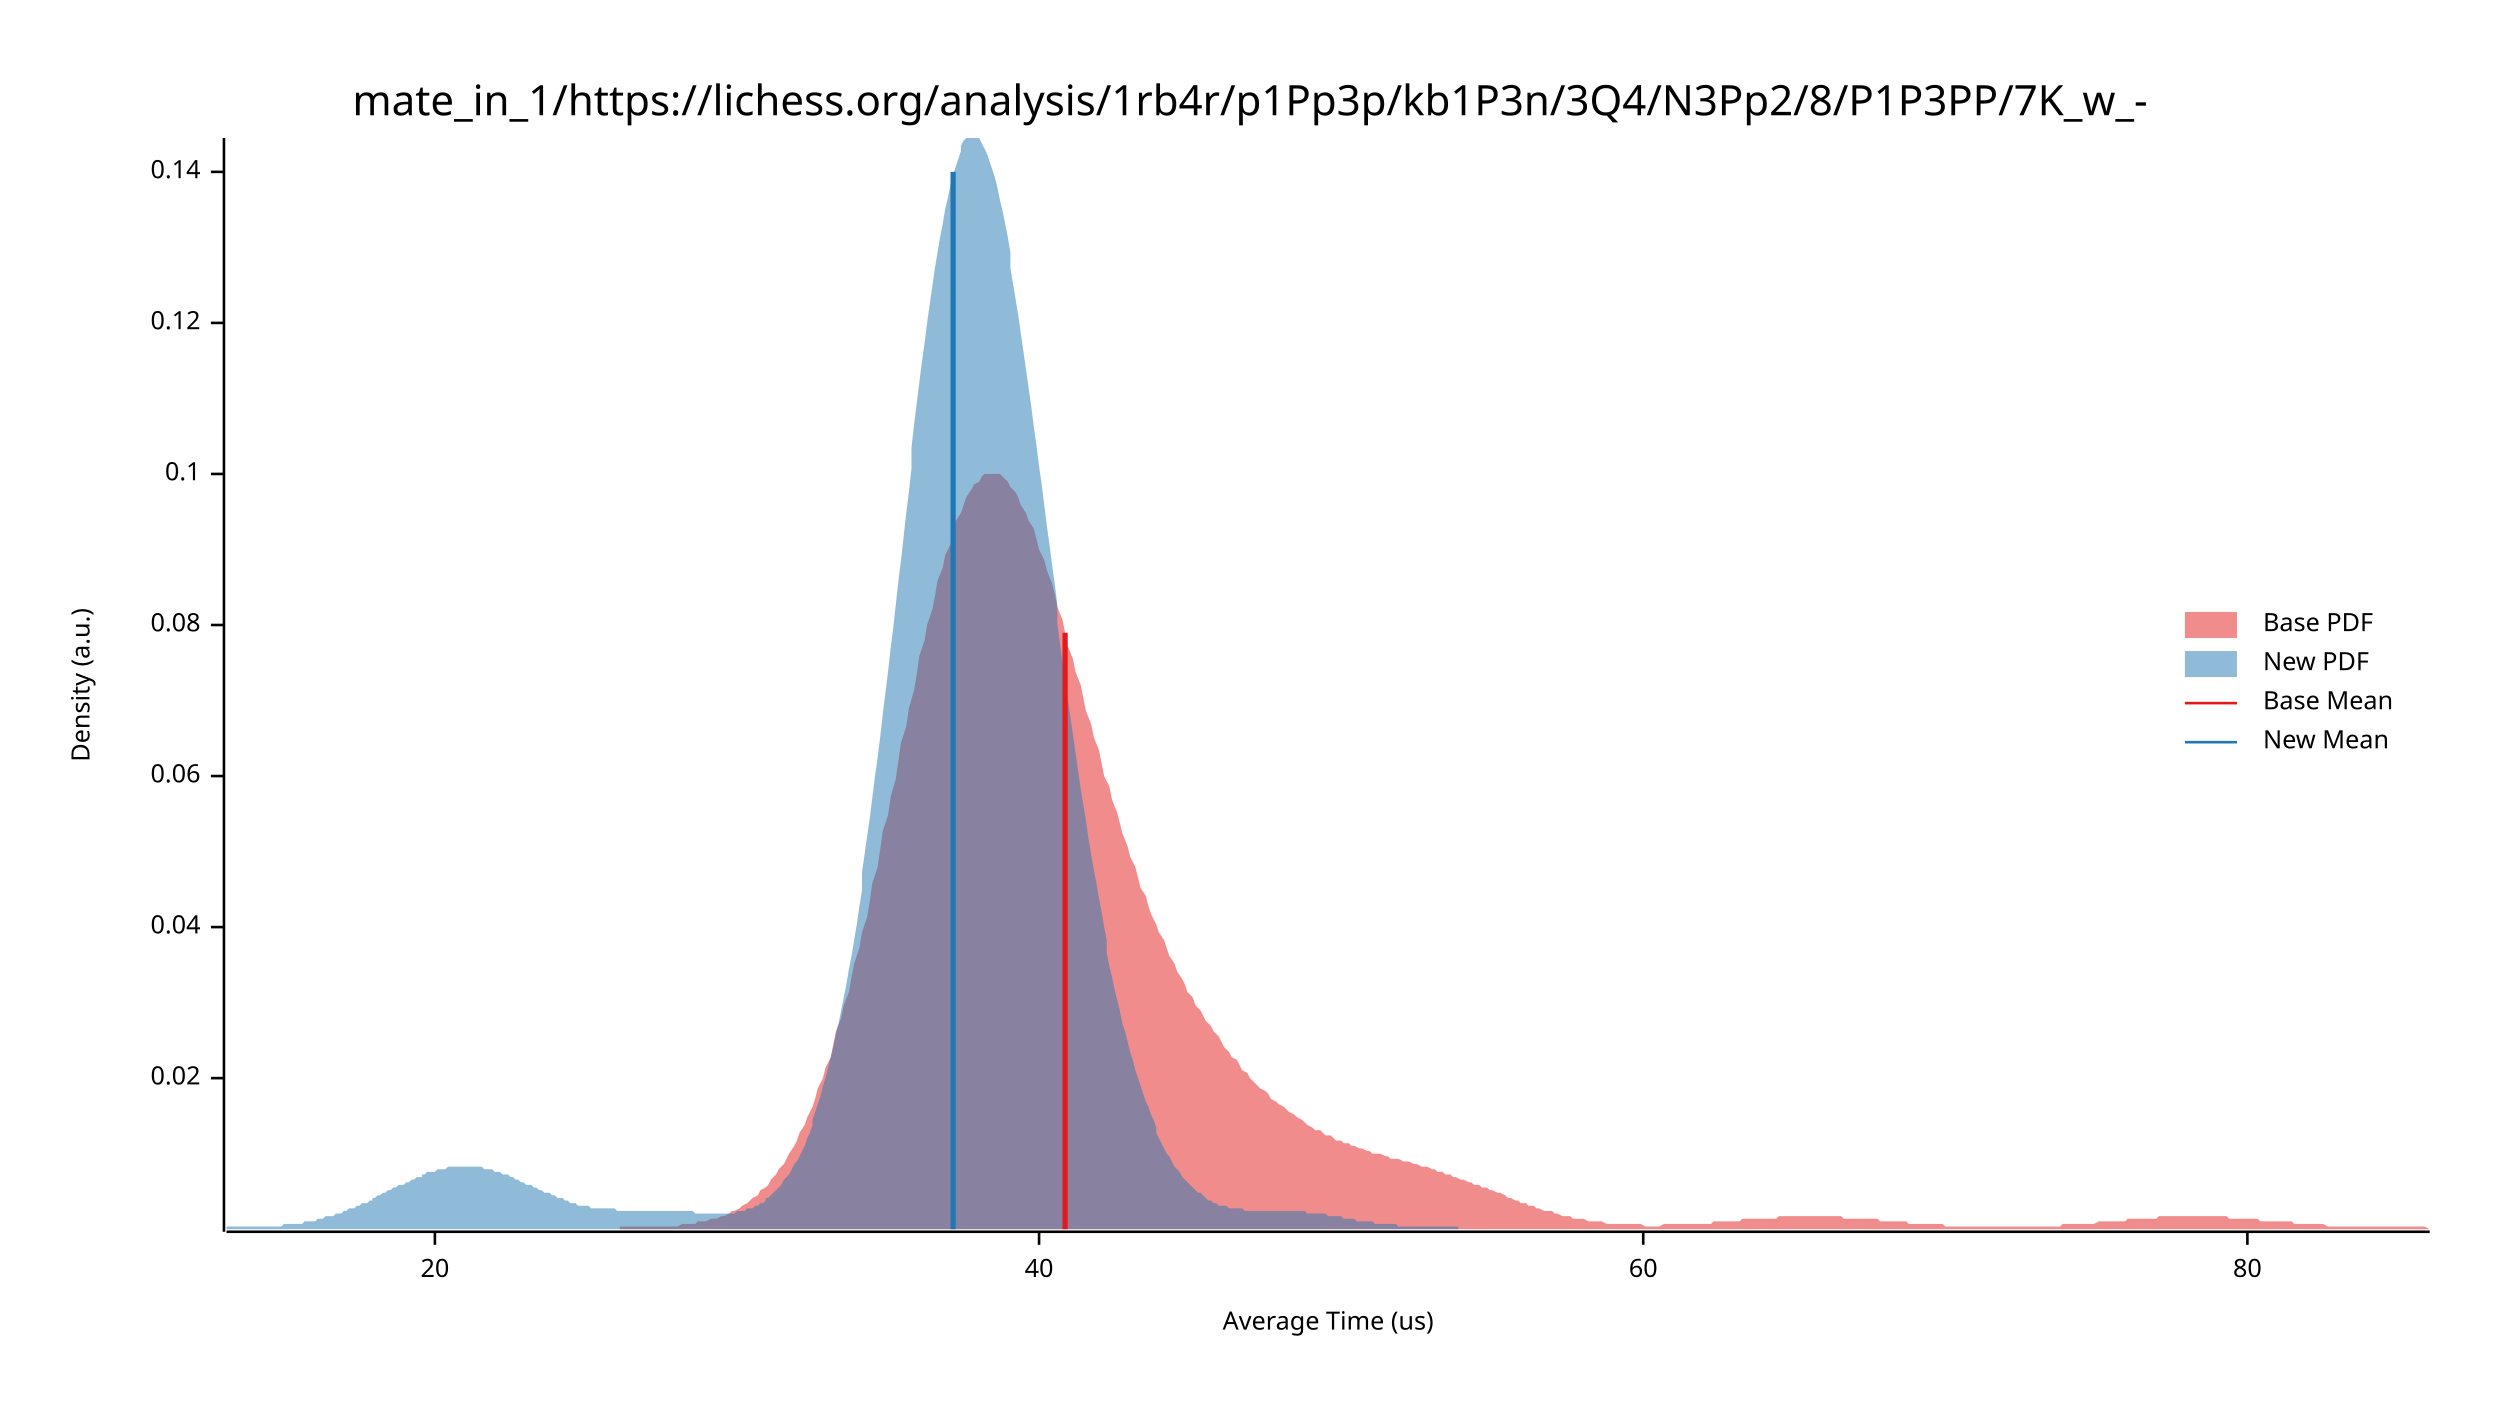
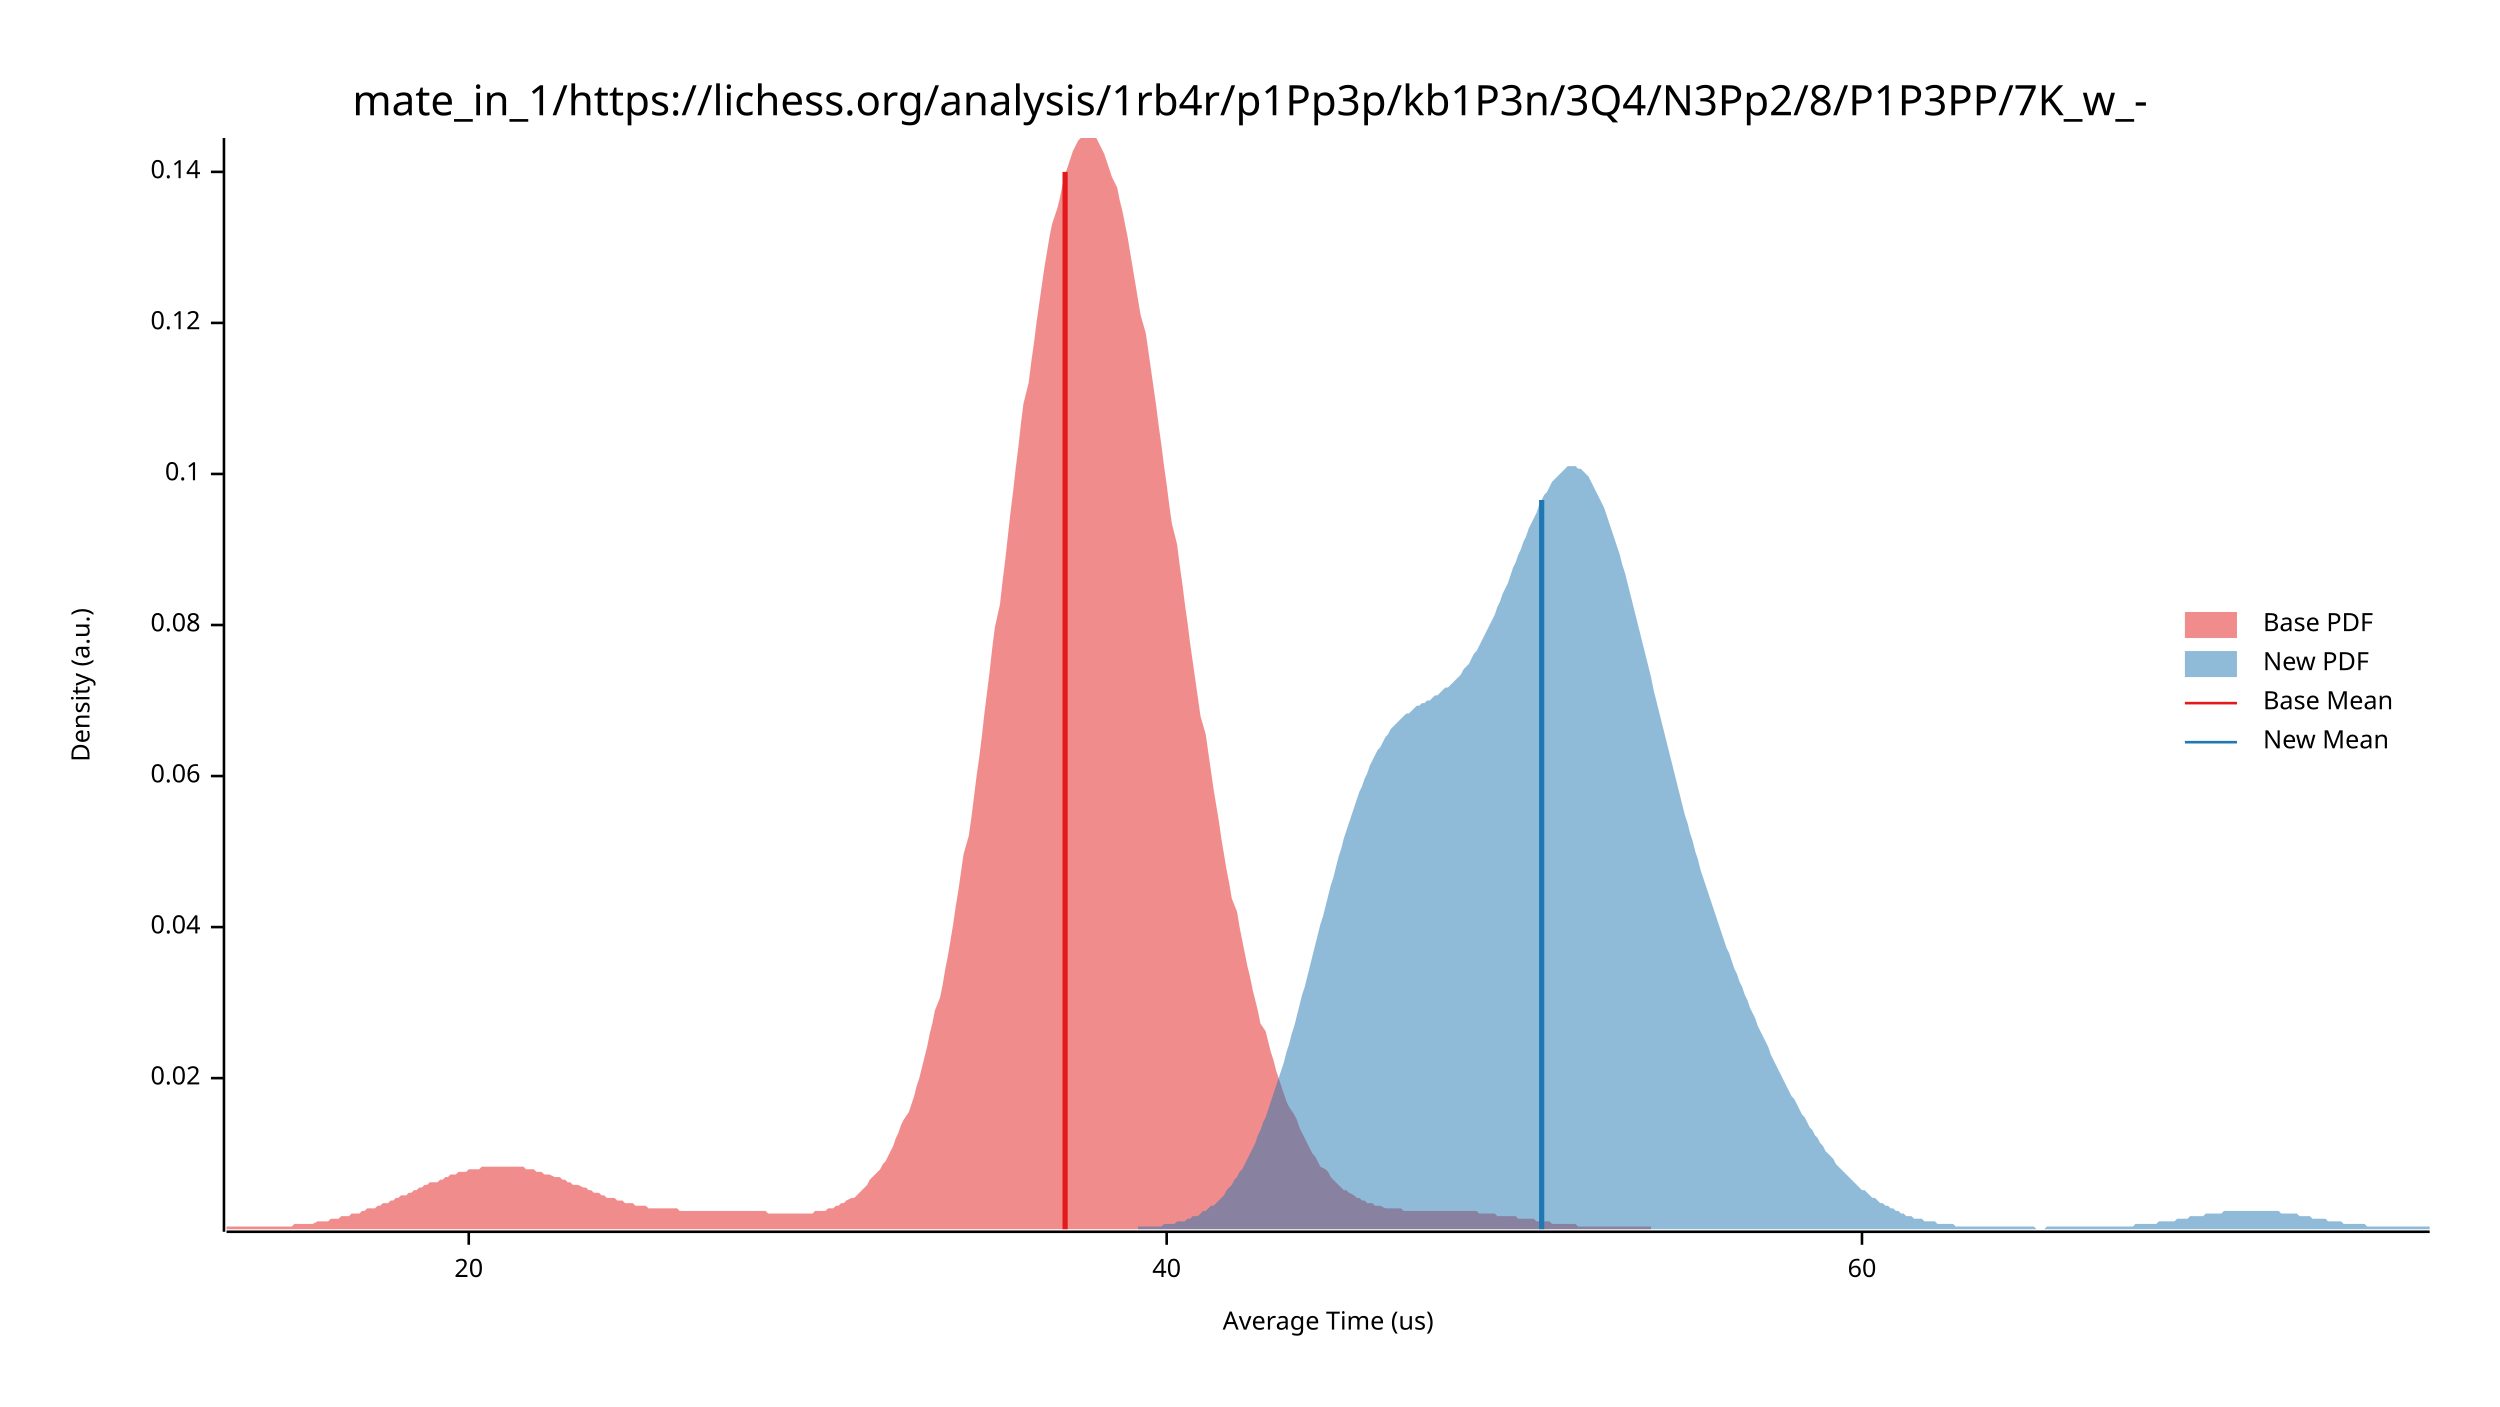
<svg xmlns="http://www.w3.org/2000/svg" width="960" height="540" viewBox="0 0 960 540">
  <text x="480" y="32" dy="0.76em" text-anchor="middle" font-family="sans-serif" font-size="16.129" opacity="1" fill="#000000">
mate_in_1/https://lichess.org/analysis/1rb4r/p1Pp3p/kb1P3n/3Q4/N3Pp2/8/P1P3PP/7K_w_-
</text>
  <text x="27" y="263" dy="0.76em" text-anchor="middle" font-family="sans-serif" font-size="9.677" opacity="1" fill="#000000" transform="rotate(270, 27, 263)">
Density (a.u.)
</text>
  <text x="510" y="513" dy="-0.5ex" text-anchor="middle" font-family="sans-serif" font-size="9.677" opacity="1" fill="#000000">
Average Time (us)
</text>
  <polyline fill="none" opacity="1" stroke="#000000" stroke-width="1" points="86,53 86,473 " />
  <text x="77" y="414" dy="0.5ex" text-anchor="end" font-family="sans-serif" font-size="9.677" opacity="1" fill="#000000">
0.02
</text>
  <polyline fill="none" opacity="1" stroke="#000000" stroke-width="1" points="81,414 86,414 " />
  <text x="77" y="356" dy="0.5ex" text-anchor="end" font-family="sans-serif" font-size="9.677" opacity="1" fill="#000000">
0.04
</text>
  <polyline fill="none" opacity="1" stroke="#000000" stroke-width="1" points="81,356 86,356 " />
  <text x="77" y="298" dy="0.5ex" text-anchor="end" font-family="sans-serif" font-size="9.677" opacity="1" fill="#000000">
0.06
</text>
  <polyline fill="none" opacity="1" stroke="#000000" stroke-width="1" points="81,298 86,298 " />
  <text x="77" y="240" dy="0.5ex" text-anchor="end" font-family="sans-serif" font-size="9.677" opacity="1" fill="#000000">
0.08
</text>
  <polyline fill="none" opacity="1" stroke="#000000" stroke-width="1" points="81,240 86,240 " />
  <text x="77" y="182" dy="0.5ex" text-anchor="end" font-family="sans-serif" font-size="9.677" opacity="1" fill="#000000">
0.1
</text>
  <polyline fill="none" opacity="1" stroke="#000000" stroke-width="1" points="81,182 86,182 " />
  <text x="77" y="124" dy="0.5ex" text-anchor="end" font-family="sans-serif" font-size="9.677" opacity="1" fill="#000000">
0.12
</text>
  <polyline fill="none" opacity="1" stroke="#000000" stroke-width="1" points="81,124 86,124 " />
  <text x="77" y="66" dy="0.5ex" text-anchor="end" font-family="sans-serif" font-size="9.677" opacity="1" fill="#000000">
0.14
</text>
  <polyline fill="none" opacity="1" stroke="#000000" stroke-width="1" points="81,66 86,66 " />
  <polyline fill="none" opacity="1" stroke="#000000" stroke-width="1" points="87,473 933,473 " />
-   <text x="167" y="483" dy="0.76em" text-anchor="middle" font-family="sans-serif" font-size="9.677" opacity="1" fill="#000000">
+   <text x="180" y="483" dy="0.76em" text-anchor="middle" font-family="sans-serif" font-size="9.677" opacity="1" fill="#000000">
20
</text>
-   <polyline fill="none" opacity="1" stroke="#000000" stroke-width="1" points="167,473 167,478 " />
-   <text x="399" y="483" dy="0.76em" text-anchor="middle" font-family="sans-serif" font-size="9.677" opacity="1" fill="#000000">
+   <polyline fill="none" opacity="1" stroke="#000000" stroke-width="1" points="180,473 180,478 " />
+   <text x="448" y="483" dy="0.76em" text-anchor="middle" font-family="sans-serif" font-size="9.677" opacity="1" fill="#000000">
40
</text>
-   <polyline fill="none" opacity="1" stroke="#000000" stroke-width="1" points="399,473 399,478 " />
-   <text x="631" y="483" dy="0.76em" text-anchor="middle" font-family="sans-serif" font-size="9.677" opacity="1" fill="#000000">
+   <polyline fill="none" opacity="1" stroke="#000000" stroke-width="1" points="448,473 448,478 " />
+   <text x="715" y="483" dy="0.76em" text-anchor="middle" font-family="sans-serif" font-size="9.677" opacity="1" fill="#000000">
60
</text>
-   <polyline fill="none" opacity="1" stroke="#000000" stroke-width="1" points="631,473 631,478 " />
-   <text x="863" y="483" dy="0.76em" text-anchor="middle" font-family="sans-serif" font-size="9.677" opacity="1" fill="#000000">
- 80
- </text>
-   <polyline fill="none" opacity="1" stroke="#000000" stroke-width="1" points="863,473 863,478 " />
-   <polygon opacity="0.5" fill="#E31A1C" points="238,471 239,471 241,471 242,471 243,471 245,471 246,471 248,471 249,471 250,471 252,471 253,471 255,471 256,471 257,471 259,471 260,471 262,470 263,470 264,470 266,470 267,470 268,469 270,469 271,469 273,468 274,468 275,468 277,467 278,467 280,466 281,465 282,465 284,464 285,463 287,462 288,461 289,460 291,459 292,457 294,456 295,455 296,453 298,451 299,449 301,447 302,445 303,443 305,440 306,438 307,435 309,432 310,429 312,425 313,422 314,418 316,414 317,410 319,406 320,401 321,396 323,391 324,386 326,381 327,375 328,370 330,364 331,358 333,352 334,346 335,339 337,333 338,326 339,319 341,313 342,306 344,299 345,292 346,285 348,279 349,272 351,265 352,259 353,252 355,246 356,240 358,234 359,229 360,223 362,218 363,213 365,209 366,204 367,200 369,197 370,194 371,191 373,188 374,186 376,185 377,183 378,182 380,182 381,182 383,182 384,182 385,183 387,185 388,187 390,189 391,191 392,194 394,197 395,200 397,203 398,207 399,211 401,215 402,219 404,224 405,228 406,233 408,238 409,243 410,248 412,253 413,258 415,263 416,268 417,273 419,278 420,283 422,288 423,293 424,298 426,302 427,307 429,312 430,316 431,320 433,325 434,329 436,333 437,337 438,341 440,344 441,348 442,351 444,355 445,358 447,361 448,364 449,367 451,370 452,373 454,376 455,378 456,381 458,383 459,386 461,388 462,390 463,392 465,394 466,396 468,398 469,400 470,402 472,404 473,406 475,407 476,409 477,411 479,412 480,414 481,415 483,417 484,418 486,419 487,420 488,422 490,423 491,424 493,425 494,426 495,427 497,428 498,429 500,430 501,431 502,432 504,433 505,434 507,434 508,435 509,436 511,436 512,437 513,438 515,438 516,439 518,439 519,440 520,440 522,441 523,441 525,442 526,442 527,443 529,443 530,443 532,444 533,444 534,445 536,445 537,445 539,446 540,446 541,446 543,447 544,447 546,448 547,448 548,448 550,449 551,449 552,450 554,450 555,451 557,451 558,452 559,452 561,453 562,453 564,454 565,454 566,455 568,455 569,456 571,456 572,457 573,457 575,458 576,458 578,459 579,460 580,460 582,461 583,461 584,462 586,462 587,463 589,463 590,464 591,464 593,465 594,465 596,465 597,466 598,466 600,467 601,467 603,467 604,468 605,468 607,468 608,468 610,469 611,469 612,469 614,469 615,469 617,470 618,470 619,470 621,470 622,470 623,470 625,470 626,470 628,470 629,470 630,470 632,471 633,471 635,471 636,471 637,471 639,470 640,470 642,470 643,470 644,470 646,470 647,470 649,470 650,470 651,470 653,470 654,470 655,470 657,470 658,469 660,469 661,469 662,469 664,469 665,469 667,469 668,469 669,468 671,468 672,468 674,468 675,468 676,468 678,468 679,468 681,468 682,468 683,467 685,467 686,467 687,467 689,467 690,467 692,467 693,467 694,467 696,467 697,467 699,467 700,467 701,467 703,467 704,467 706,467 707,467 708,468 710,468 711,468 713,468 714,468 715,468 717,468 718,468 720,468 721,468 722,469 724,469 725,469 726,469 728,469 729,469 731,469 732,469 733,470 735,470 736,470 738,470 739,470 740,470 742,470 743,470 745,470 746,470 747,471 749,471 750,471 752,471 753,471 754,471 756,471 757,471 758,471 760,471 761,471 763,471 764,471 765,471 767,471 768,471 770,471 771,471 772,471 774,471 775,471 777,471 778,471 779,471 781,471 782,471 784,471 785,471 786,471 788,471 789,471 791,471 792,470 793,470 795,470 796,470 797,470 799,470 800,470 802,470 803,470 804,470 806,469 807,469 809,469 810,469 811,469 813,469 814,469 816,469 817,468 818,468 820,468 821,468 823,468 824,468 825,468 827,468 828,468 829,467 831,467 832,467 834,467 835,467 836,467 838,467 839,467 841,467 842,467 843,467 845,467 846,467 848,467 849,467 850,467 852,467 853,467 855,467 856,468 857,468 859,468 860,468 862,468 863,468 864,468 866,468 867,468 868,469 870,469 871,469 873,469 874,469 875,469 877,469 878,469 880,469 881,470 882,470 884,470 885,470 887,470 888,470 889,470 891,470 892,470 894,471 895,471 896,471 898,471 899,471 900,471 902,471 903,471 905,471 906,471 907,471 909,471 910,471 912,471 913,471 914,471 916,471 917,471 919,471 920,471 921,471 923,471 924,471 926,471 927,471 928,471 930,471 931,471 933,472 933,472 238,472 " />
-   <polygon opacity="0.5" fill="#1F78B4" points="87,471 87,471 88,471 89,471 90,471 91,471 92,471 93,471 94,471 95,471 96,471 97,471 98,471 99,471 100,471 101,471 102,471 103,471 104,471 105,471 105,471 106,471 107,471 108,471 109,470 110,470 111,470 112,470 113,470 114,470 115,470 116,470 117,469 118,469 119,469 120,469 121,469 122,468 123,468 124,468 124,468 125,467 126,467 127,467 128,467 129,466 130,466 131,466 132,465 133,465 134,464 135,464 136,464 137,463 138,463 139,462 140,462 141,462 142,461 143,461 143,460 144,460 145,459 146,459 147,458 148,458 149,457 150,457 151,456 152,456 153,455 154,455 155,455 156,454 157,454 158,453 159,453 160,452 161,452 162,452 162,451 163,451 164,450 165,450 166,450 167,450 168,449 169,449 170,449 171,449 172,448 173,448 174,448 175,448 176,448 177,448 178,448 179,448 180,448 181,448 181,448 182,448 183,448 184,448 185,448 186,449 187,449 188,449 189,449 190,450 191,450 192,450 193,451 194,451 195,451 196,452 197,452 198,453 199,453 199,453 200,454 201,454 202,455 203,455 204,455 205,456 206,456 207,457 208,457 209,458 210,458 211,458 212,459 213,459 214,460 215,460 216,460 217,461 218,461 218,461 219,462 220,462 221,462 222,463 223,463 224,463 225,463 226,463 227,464 228,464 229,464 230,464 231,464 232,464 233,464 234,464 235,464 236,464 237,465 237,465 238,465 239,465 240,465 241,465 242,465 243,465 244,465 245,465 246,465 247,465 248,465 249,465 250,465 251,465 252,465 253,465 254,465 255,465 256,465 256,465 257,465 258,465 259,465 260,465 261,465 262,465 263,465 264,465 265,465 266,465 267,466 268,466 269,466 270,466 271,466 272,466 273,466 274,466 275,466 275,466 276,466 277,466 278,466 279,466 280,466 281,466 282,466 283,465 284,465 285,465 286,465 287,464 288,464 289,464 290,463 291,463 292,462 293,462 294,461 294,460 295,460 296,459 297,458 298,457 299,456 300,455 301,453 302,452 303,451 304,449 305,447 306,446 307,444 308,442 309,440 310,437 311,435 312,432 312,430 313,427 314,424 315,421 316,417 317,414 318,410 319,406 320,402 321,397 322,393 323,388 324,383 325,378 326,372 327,367 328,361 329,355 330,348 331,342 331,335 332,328 333,321 334,314 335,306 336,298 337,291 338,283 339,274 340,266 341,258 342,249 343,241 344,232 345,223 346,215 347,206 348,197 349,189 350,180 350,172 351,163 352,155 353,147 354,139 355,132 356,124 357,117 358,110 359,103 360,97 361,91 362,86 363,80 364,76 365,71 366,67 367,64 368,61 369,58 369,56 370,54 371,53 372,53 373,53 374,53 375,53 376,53 377,55 378,57 379,59 380,62 381,65 382,68 383,72 384,77 385,81 386,86 387,91 388,97 388,103 389,109 390,115 391,121 392,128 393,135 394,142 395,149 396,156 397,164 398,171 399,179 400,186 401,194 402,202 403,209 404,217 405,224 406,232 406,239 407,247 408,254 409,261 410,268 411,275 412,282 413,289 414,296 415,303 416,309 417,315 418,322 419,328 420,334 421,339 422,345 423,350 424,356 425,361 425,366 426,371 427,375 428,380 429,384 430,388 431,393 432,396 433,400 434,404 435,407 436,411 437,414 438,417 439,420 440,423 441,425 442,428 443,430 444,433 444,435 445,437 446,439 447,441 448,443 449,444 450,446 451,448 452,449 453,450 454,452 455,453 456,454 457,455 458,456 459,457 460,458 461,458 462,459 463,460 463,460 464,461 465,461 466,462 467,462 468,463 469,463 470,463 471,463 472,464 473,464 474,464 475,464 476,464 477,464 478,465 479,465 480,465 481,465 482,465 482,465 483,465 484,465 485,465 486,465 487,465 488,465 489,465 490,465 491,465 492,465 493,465 494,465 495,465 496,465 497,465 498,465 499,465 500,465 500,465 501,465 502,466 503,466 504,466 505,466 506,466 507,466 508,466 509,466 510,467 511,467 512,467 513,467 514,467 515,467 516,468 517,468 518,468 519,468 519,468 520,468 521,469 522,469 523,469 524,469 525,469 526,469 527,469 528,470 529,470 530,470 531,470 532,470 533,470 534,470 535,470 536,470 537,471 538,471 538,471 539,471 540,471 541,471 542,471 543,471 544,471 545,471 546,471 547,471 548,471 549,471 550,471 551,471 552,471 553,471 554,471 555,471 556,471 557,471 557,471 558,471 559,471 560,471 560,472 87,472 " />
-   <polyline fill="none" opacity="1" stroke="#E31A1C" stroke-width="2" points="409,472 409,243 " />
-   <polyline fill="none" opacity="1" stroke="#1F78B4" stroke-width="2" points="366,472 366,66 " />
+   <polyline fill="none" opacity="1" stroke="#000000" stroke-width="1" points="715,473 715,478 " />
+   <polygon opacity="0.5" fill="#E31A1C" points="87,471 88,471 89,471 90,471 91,471 92,471 93,471 94,471 95,471 96,471 97,471 99,471 100,471 101,471 102,471 103,471 104,471 105,471 106,471 107,471 108,471 110,471 111,471 112,471 113,470 114,470 115,470 116,470 117,470 118,470 119,470 120,470 122,469 123,469 124,469 125,469 126,469 127,468 128,468 129,468 130,468 131,467 133,467 134,467 135,466 136,466 137,466 138,466 139,465 140,465 141,464 142,464 144,464 145,463 146,463 147,462 148,462 149,462 150,461 151,461 152,460 153,460 154,459 156,459 157,458 158,458 159,457 160,457 161,456 162,456 163,455 164,455 165,454 167,454 168,454 169,453 170,453 171,452 172,452 173,451 174,451 175,451 176,450 177,450 179,450 180,449 181,449 182,449 183,449 184,449 185,448 186,448 187,448 188,448 190,448 191,448 192,448 193,448 194,448 195,448 196,448 197,448 198,448 199,448 201,448 202,449 203,449 204,449 205,449 206,450 207,450 208,450 209,451 210,451 211,451 213,452 214,452 215,452 216,453 217,453 218,454 219,454 220,455 221,455 222,455 224,456 225,456 226,457 227,457 228,458 229,458 230,458 231,459 232,459 233,460 234,460 236,460 237,461 238,461 239,461 240,462 241,462 242,462 243,462 244,463 245,463 247,463 248,463 249,464 250,464 251,464 252,464 253,464 254,464 255,464 256,464 258,464 259,464 260,464 261,465 262,465 263,465 264,465 265,465 266,465 267,465 268,465 270,465 271,465 272,465 273,465 274,465 275,465 276,465 277,465 278,465 279,465 281,465 282,465 283,465 284,465 285,465 286,465 287,465 288,465 289,465 290,465 292,465 293,465 294,465 295,466 296,466 297,466 298,466 299,466 300,466 301,466 302,466 304,466 305,466 306,466 307,466 308,466 309,466 310,466 311,466 312,466 313,465 315,465 316,465 317,465 318,464 319,464 320,464 321,463 322,463 323,462 324,462 325,461 327,460 328,460 329,459 330,458 331,457 332,456 333,455 334,453 335,452 336,451 338,449 339,447 340,446 341,444 342,442 343,440 344,437 345,435 346,432 347,430 349,427 350,424 351,421 352,417 353,414 354,410 355,406 356,402 357,397 358,393 359,388 361,383 362,378 363,372 364,367 365,361 366,355 367,348 368,342 369,335 370,328 372,321 373,314 374,306 375,298 376,291 377,283 378,274 379,266 380,258 381,249 382,241 384,232 385,223 386,215 387,206 388,197 389,189 390,180 391,172 392,163 393,155 395,147 396,139 397,132 398,124 399,117 400,110 401,103 402,97 403,91 404,86 406,80 407,76 408,71 409,67 410,64 411,61 412,58 413,56 414,54 415,53 416,53 418,53 419,53 420,53 421,53 422,55 423,57 424,59 425,62 426,65 427,68 429,72 430,77 431,81 432,86 433,91 434,97 435,103 436,109 437,115 438,121 440,128 441,135 442,142 443,149 444,156 445,164 446,171 447,179 448,186 449,194 450,201 452,209 453,217 454,224 455,232 456,239 457,247 458,254 459,261 460,268 461,275 463,282 464,289 465,296 466,303 467,309 468,315 469,322 470,328 471,334 472,339 473,345 475,350 476,356 477,361 478,366 479,371 480,375 481,380 482,384 483,388 484,393 486,396 487,400 488,404 489,407 490,411 491,414 492,417 493,420 494,423 495,425 497,428 498,430 499,433 500,435 501,437 502,439 503,441 504,443 505,444 506,446 507,448 509,449 510,450 511,452 512,453 513,454 514,455 515,456 516,457 517,457 518,458 520,459 521,460 522,460 523,461 524,461 525,462 526,462 527,462 528,463 529,463 530,463 532,464 533,464 534,464 535,464 536,464 537,464 538,464 539,465 540,465 541,465 543,465 544,465 545,465 546,465 547,465 548,465 549,465 550,465 551,465 552,465 554,465 555,465 556,465 557,465 558,465 559,465 560,465 561,465 562,465 563,465 564,465 566,465 567,465 568,466 569,466 570,466 571,466 572,466 573,466 574,466 575,467 577,467 578,467 579,467 580,467 581,467 582,467 583,468 584,468 585,468 586,468 588,468 589,468 590,469 591,469 592,469 593,469 594,469 595,469 596,470 597,470 598,470 600,470 601,470 602,470 603,470 604,470 605,470 606,471 607,471 608,471 609,471 611,471 612,471 613,471 614,471 615,471 616,471 617,471 618,471 619,471 620,471 621,471 623,471 624,471 625,471 626,471 627,471 628,471 629,471 630,471 631,471 632,471 634,471 634,472 87,472 " />
+   <polygon opacity="0.5" fill="#1F78B4" points="437,471 438,471 439,471 440,471 440,471 441,471 442,471 443,471 444,471 445,471 446,471 447,470 448,470 449,470 450,470 451,470 452,469 453,469 454,469 455,469 456,468 457,468 458,467 459,467 460,467 461,466 462,465 463,465 464,464 465,463 466,463 467,462 468,461 469,460 470,459 471,457 472,456 473,455 474,453 475,452 476,450 477,449 478,447 479,445 480,443 481,441 482,439 483,436 484,434 485,431 486,429 487,426 488,423 489,420 490,417 491,414 492,411 493,408 494,404 495,401 496,397 497,394 498,390 499,386 500,382 501,379 502,375 503,371 504,367 505,363 506,359 507,355 508,352 509,348 510,344 511,340 512,337 513,333 514,329 515,326 516,322 517,319 518,316 519,313 520,310 521,307 522,304 523,302 524,299 525,297 526,294 527,292 528,290 529,288 530,287 531,285 532,283 533,282 534,280 535,279 536,278 537,277 538,276 539,275 540,274 541,274 542,273 543,272 544,271 545,271 546,270 547,270 548,269 549,269 550,268 551,267 552,267 553,266 554,265 555,264 556,264 557,263 558,262 559,261 560,260 561,259 562,257 563,256 564,255 565,253 566,251 567,250 568,248 569,246 570,244 571,242 572,240 573,238 574,236 575,233 576,231 577,228 578,226 579,224 580,221 581,218 582,216 583,213 584,211 585,208 586,206 587,203 588,201 589,199 590,197 591,194 592,192 593,190 594,189 595,187 596,185 597,184 598,183 599,182 600,181 601,180 602,179 603,179 604,179 604,179 605,179 606,180 607,180 608,181 609,182 610,183 611,185 612,187 613,189 614,191 615,193 616,195 617,198 618,201 619,204 620,207 621,210 622,213 623,217 624,220 625,224 626,228 627,232 628,236 629,240 630,244 631,248 632,252 633,256 634,260 635,265 636,269 637,273 638,277 639,281 640,285 641,289 642,293 643,297 644,301 645,305 646,309 647,313 648,316 649,320 650,323 651,327 652,330 653,334 654,337 655,340 656,343 657,346 658,349 659,352 660,355 661,358 662,361 663,364 664,366 665,369 666,372 667,374 668,377 669,379 670,382 671,384 672,387 673,389 674,391 675,394 676,396 677,398 678,400 679,402 680,405 681,407 682,409 683,411 684,413 685,415 686,417 687,419 688,421 689,422 690,424 691,426 692,428 693,429 694,431 695,433 696,434 697,436 698,437 699,439 700,440 701,442 702,443 703,444 704,445 705,447 706,448 707,449 708,450 709,451 710,452 711,453 712,454 713,455 714,456 715,457 716,457 717,458 718,459 719,460 720,460 721,461 722,462 723,462 724,463 725,463 726,464 727,464 728,465 729,465 730,466 731,466 732,467 733,467 734,467 735,468 736,468 737,468 738,468 739,469 740,469 741,469 742,469 743,469 744,470 745,470 746,470 747,470 748,470 749,470 750,470 751,471 752,471 753,471 754,471 755,471 756,471 757,471 758,471 759,471 760,471 761,471 762,471 763,471 764,471 765,471 766,471 767,471 768,471 768,471 769,471 770,471 771,471 772,471 773,471 774,471 775,471 776,471 777,471 778,471 779,471 780,471 781,471 782,472 783,472 784,472 785,472 786,471 787,471 788,471 789,471 790,471 791,471 792,471 793,471 794,471 795,471 796,471 797,471 798,471 799,471 800,471 801,471 802,471 803,471 804,471 805,471 806,471 807,471 808,471 809,471 810,471 811,471 812,471 813,471 814,471 815,471 816,471 817,471 818,471 819,471 820,470 821,470 822,470 823,470 824,470 825,470 826,470 827,470 828,470 829,469 830,469 831,469 832,469 833,469 834,469 835,469 836,468 837,468 838,468 839,468 840,468 841,467 842,467 843,467 844,467 845,467 846,467 847,466 848,466 849,466 850,466 851,466 852,466 853,466 854,465 855,465 856,465 857,465 858,465 859,465 860,465 861,465 862,465 863,465 864,465 865,465 866,465 867,465 868,465 869,465 870,465 871,465 872,465 873,465 874,465 875,465 876,466 877,466 878,466 879,466 880,466 881,466 882,466 883,467 884,467 885,467 886,467 887,467 888,468 889,468 890,468 891,468 892,468 893,468 894,469 895,469 896,469 897,469 898,469 899,469 900,470 901,470 902,470 903,470 904,470 905,470 906,470 907,470 908,470 909,471 910,471 911,471 912,471 913,471 914,471 915,471 916,471 917,471 918,471 919,471 920,471 921,471 922,471 923,471 924,471 925,471 926,471 927,471 928,471 929,471 930,471 931,471 932,471 933,471 933,472 437,472 " />
+   <polyline fill="none" opacity="1" stroke="#E31A1C" stroke-width="2" points="409,472 409,66 " />
+   <polyline fill="none" opacity="1" stroke="#1F78B4" stroke-width="2" points="592,472 592,192 " />
  <text x="869" y="235" dy="0.76em" text-anchor="start" font-family="sans-serif" font-size="9.677" opacity="1" fill="#000000">
Base PDF
</text>
  <text x="869" y="250" dy="0.76em" text-anchor="start" font-family="sans-serif" font-size="9.677" opacity="1" fill="#000000">
New PDF
</text>
  <text x="869" y="265" dy="0.76em" text-anchor="start" font-family="sans-serif" font-size="9.677" opacity="1" fill="#000000">
Base Mean
</text>
  <text x="869" y="280" dy="0.76em" text-anchor="start" font-family="sans-serif" font-size="9.677" opacity="1" fill="#000000">
New Mean
</text>
  <rect x="839" y="235" width="20" height="10" opacity="0.5" fill="#E31A1C" stroke="none" />
  <rect x="839" y="250" width="20" height="10" opacity="0.5" fill="#1F78B4" stroke="none" />
  <polyline fill="none" opacity="1" stroke="#E31A1C" stroke-width="1" points="839,270 859,270 " />
  <polyline fill="none" opacity="1" stroke="#1F78B4" stroke-width="1" points="839,285 859,285 " />
</svg>
